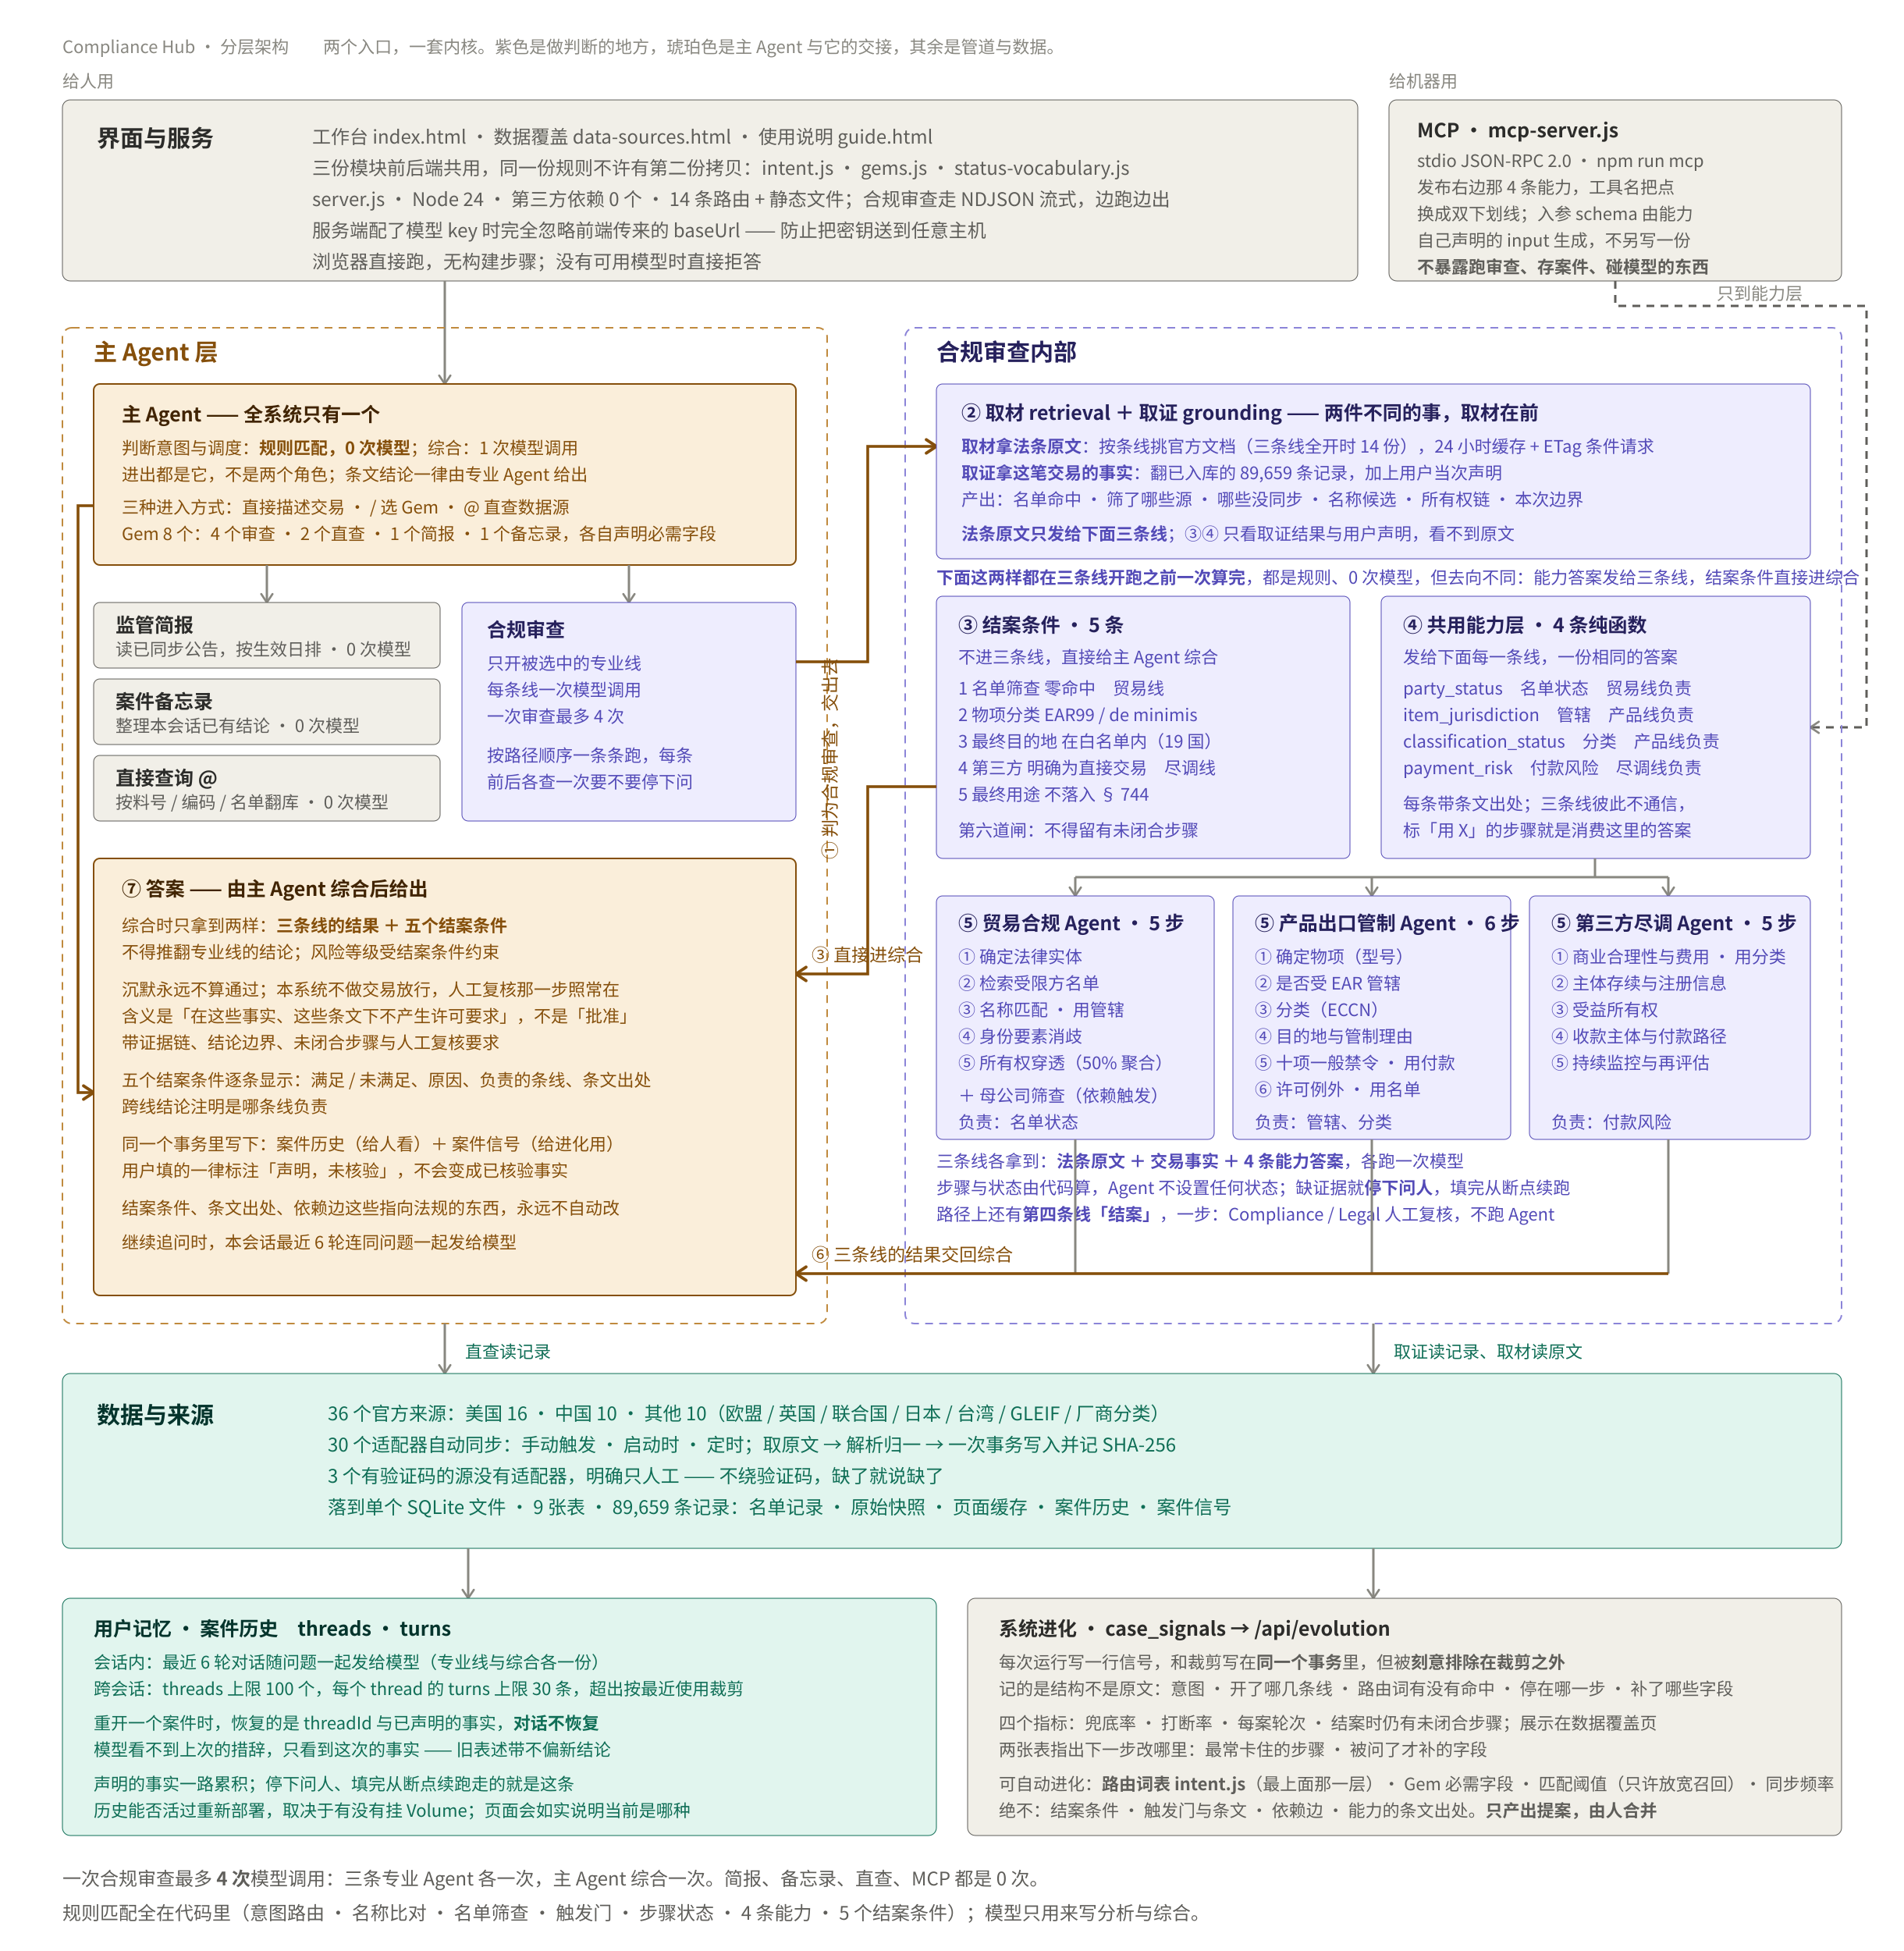
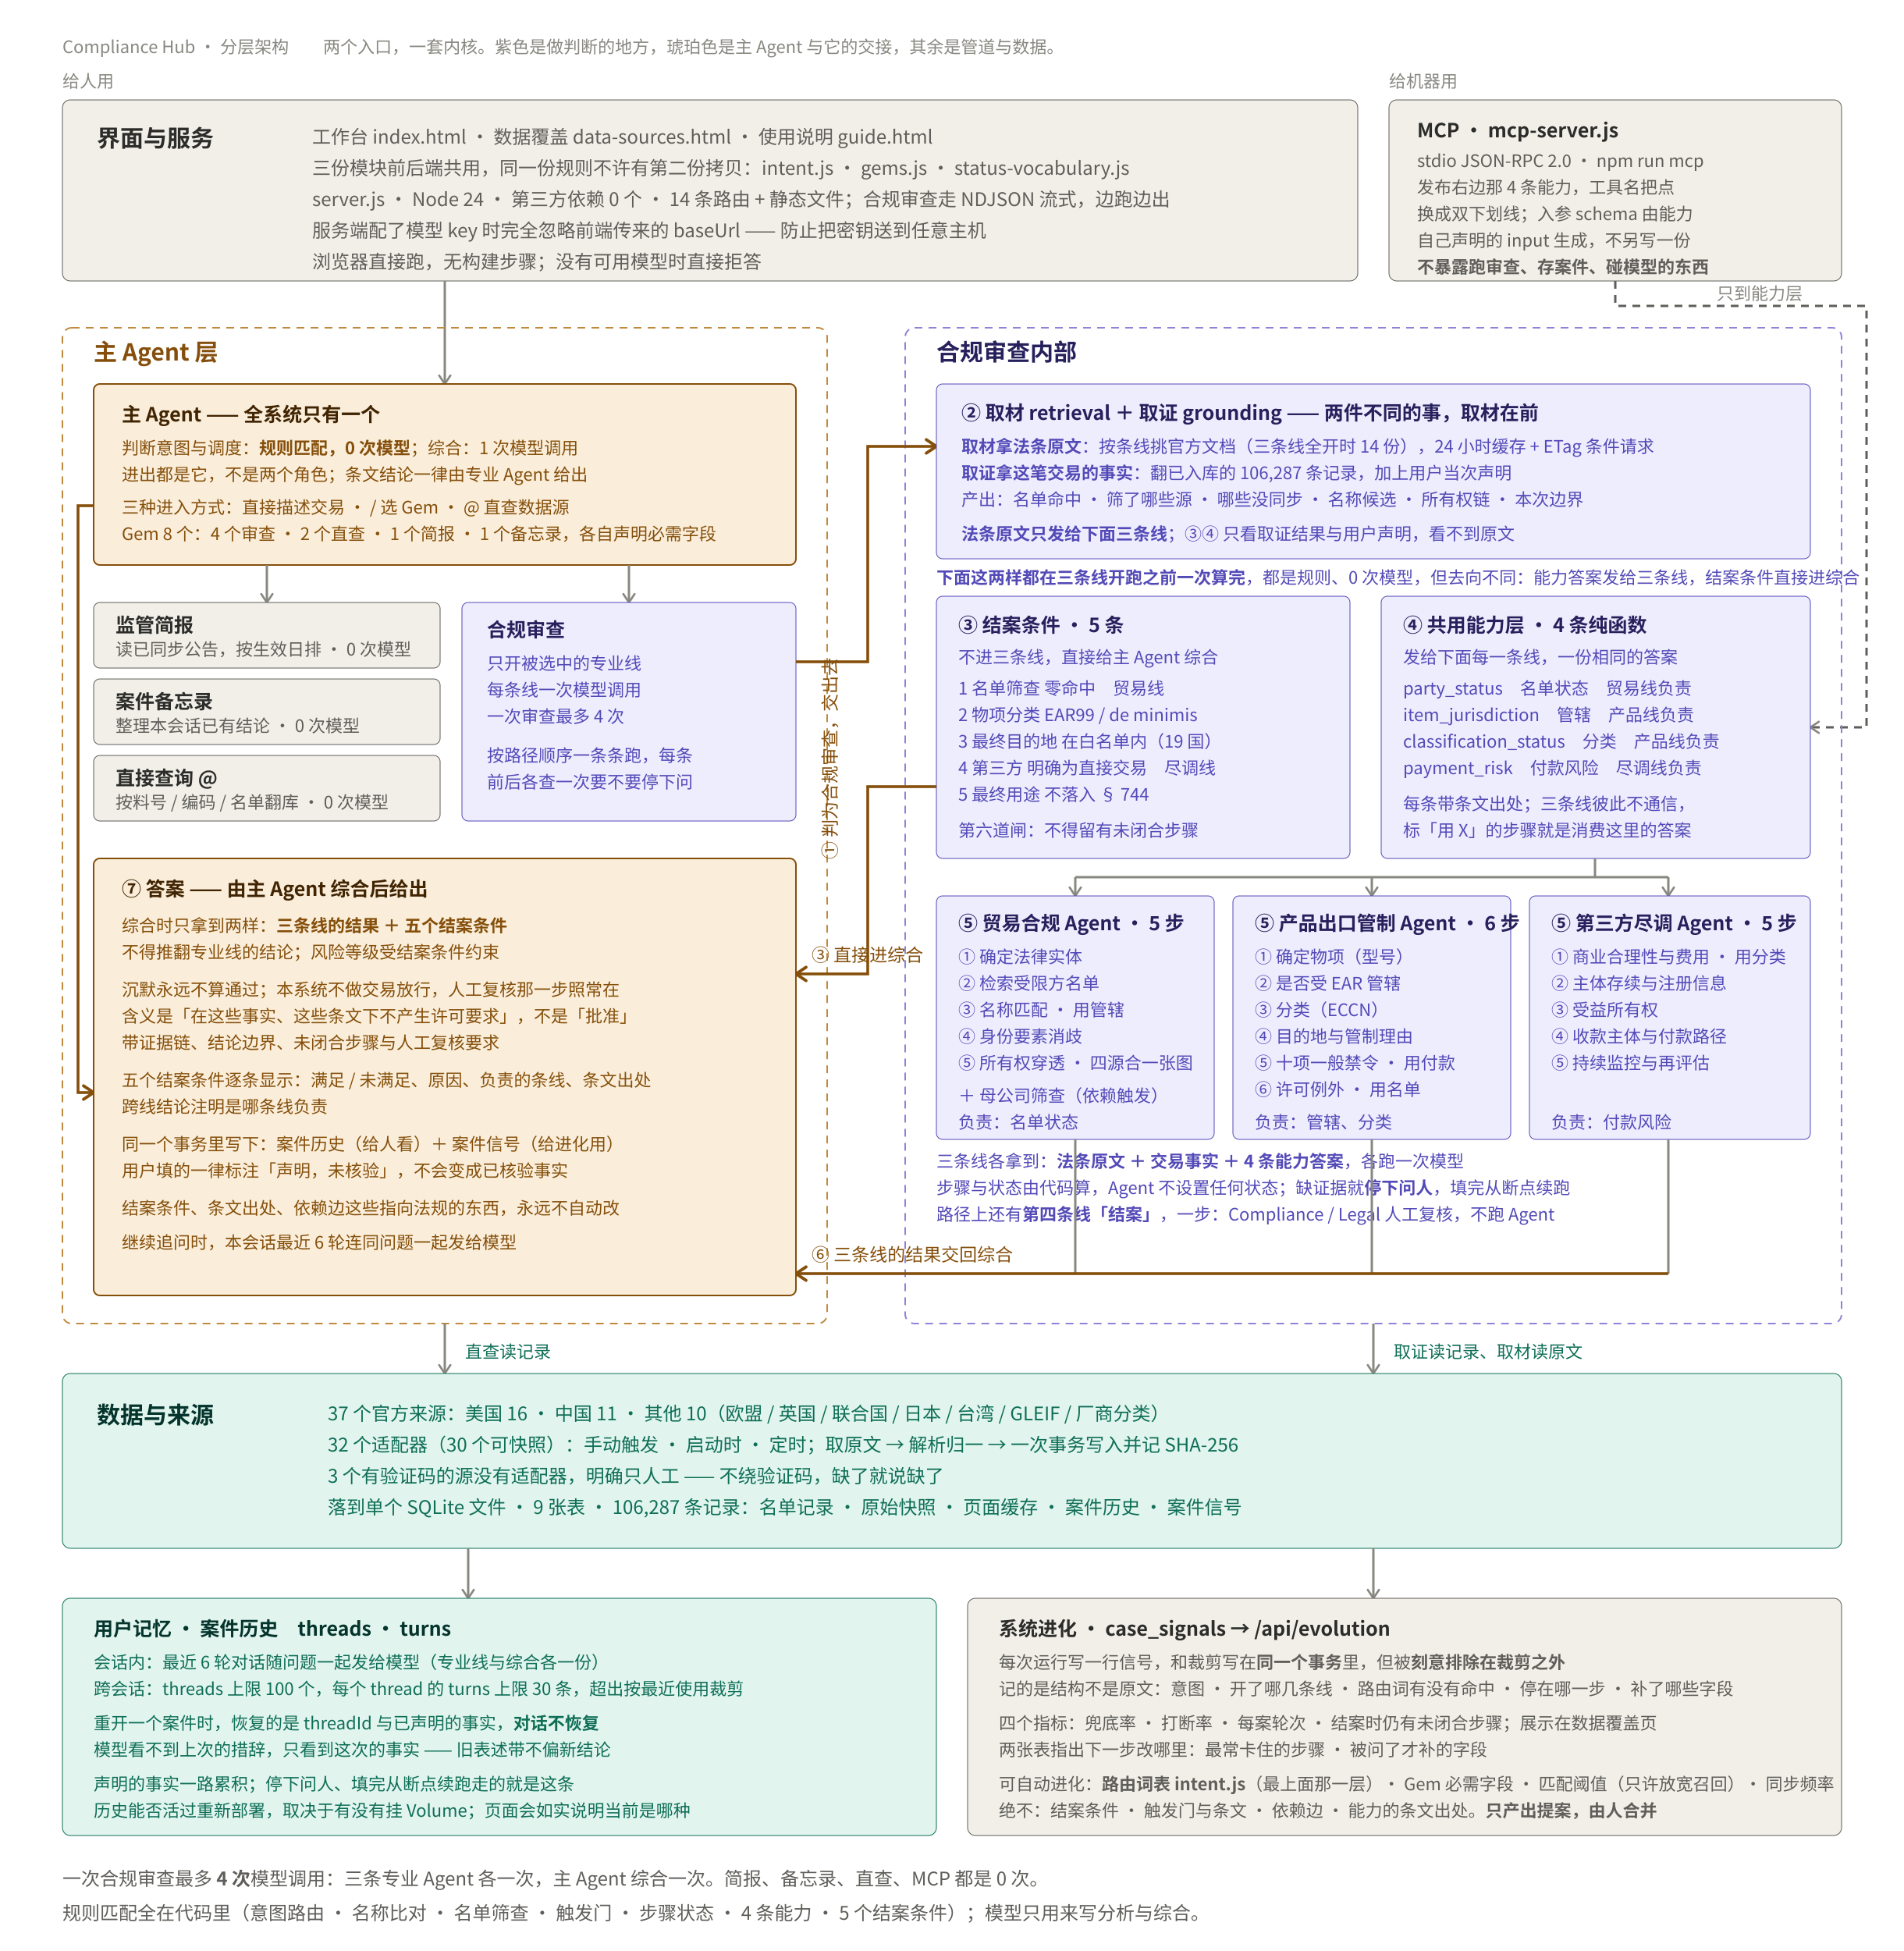
<svg xmlns="http://www.w3.org/2000/svg" width="1220" height="1250" viewBox="0 0 1220 1250" role="img">
  <style>
  svg { background: #ffffff; }
  text { font-family: "PingFang SC", "Hiragino Sans GB", "Microsoft YaHei", "Noto Sans CJK SC", -apple-system, "Segoe UI", sans-serif; }
  .layer { font-size: 15px; font-weight: 600; }
  .sub { font-size: 12.5px; font-weight: 600; }
  .ts { font-size: 12px; font-weight: 400; }
  .tn { font-size: 11px; font-weight: 400; }
  .note { font-size: 12px; fill: #5F5E5A; }
  .side { font-size: 11px; fill: #888780; }
  .arr { stroke: #888780; stroke-width: 1.5; fill: none; }
  .arr-hand { stroke: #854F0B; stroke-width: 1.8; fill: none; }
  .arr-mcp { stroke: #5F5E5A; stroke-width: 1.5; fill: none; stroke-dasharray: 5 4; }
  .lbl-hand { font-size: 11.5px; font-weight: 500; fill: #854F0B; }
  .band { fill: none; stroke-width: 1; stroke-dasharray: 5 4; }
  .c-gray rect { fill: #F1EFE8; stroke: #5F5E5A; stroke-width: 0.5; }
  .c-gray .layer, .c-gray .sub { fill: #2C2C2A; } .c-gray .ts, .c-gray .tn { fill: #5F5E5A; }
  .c-purple rect { fill: #EEEDFE; stroke: #534AB7; stroke-width: 0.5; }
  .c-purple .layer, .c-purple .sub { fill: #26215C; } .c-purple .ts, .c-purple .tn { fill: #534AB7; }
  .c-amber rect { fill: #FAEEDA; stroke: #854F0B; stroke-width: 1; }
  .c-amber .layer, .c-amber .sub { fill: #412402; } .c-amber .ts, .c-amber .tn { fill: #854F0B; }
  .c-teal rect { fill: #E1F5EE; stroke: #0F6E56; stroke-width: 0.5; }
  .c-teal .layer, .c-teal .sub { fill: #04342C; } .c-teal .ts, .c-teal .tn { fill: #0F6E56; }
</style>
  <defs>
    <marker id="a" viewBox="0 0 10 10" refX="8" refY="5" markerWidth="6" markerHeight="6" orient="auto-start-reverse">
      <path d="M2 1L8 5L2 9" fill="none" stroke="#888780" stroke-width="1.5" stroke-linecap="round" stroke-linejoin="round" />
    </marker>
    <marker id="ah" viewBox="0 0 10 10" refX="8" refY="5" markerWidth="6" markerHeight="6" orient="auto-start-reverse">
      <path d="M2 1L8 5L2 9" fill="none" stroke="#854F0B" stroke-width="1.8" stroke-linecap="round" stroke-linejoin="round" />
    </marker>
  </defs>
  <text class="side" x="40" y="34">Compliance Hub · 分层架构　　两个入口，一套内核。紫色是做判断的地方，琥珀色是主 Agent 与它的交接，其余是管道与数据。</text>
  <text class="side" x="40" y="56">给人用</text>
  <g class="c-gray">
    <rect x="40" y="64" width="830" height="116" rx="5" />
    <text class="layer" x="62" y="94">界面与服务</text>
    <text class="ts" x="200" y="92">工作台 index.html · 数据覆盖 data-sources.html · 使用说明 guide.html</text>
    <text class="ts" x="200" y="112">三份模块前后端共用，同一份规则不许有第二份拷贝：intent.js · gems.js · status-vocabulary.js</text>
    <text class="ts" x="200" y="132">server.js · Node 24 · 第三方依赖 0 个 · 14 条路由 + 静态文件；合规审查走 NDJSON 流式，边跑边出</text>
    <text class="ts" x="200" y="152">服务端配了模型 key 时完全忽略前端传来的 baseUrl —— 防止把密钥送到任意主机</text>
    <text class="ts" x="200" y="172">浏览器直接跑，无构建步骤；没有可用模型时直接拒答</text>
  </g>
  <text class="side" x="890" y="56">给机器用</text>
  <g class="c-gray">
    <rect x="890" y="64" width="290" height="116" rx="5" />
    <text class="sub" x="908" y="88">MCP · mcp-server.js</text>
    <text class="tn" x="908" y="107">stdio JSON-RPC 2.0 · npm run mcp</text>
    <text class="tn" x="908" y="124">发布右边那 4 条能力，工具名把点</text>
    <text class="tn" x="908" y="141">换成双下划线；入参 schema 由能力</text>
    <text class="tn" x="908" y="158">自己声明的 input 生成，不另写一份</text>
    <text class="tn" x="908" y="175">
      <tspan font-weight="600">不暴露跑审查、存案件、碰模型的东西</tspan>
    </text>
  </g>
  <path class="arr" d="M285 180 V246" marker-end="url(#a)" />
  <path class="arr-mcp" d="M1035 180 V196 H1196 V466 H1160" marker-end="url(#a)" />
  <text class="side" x="1100" y="192">只到能力层</text>
  <rect class="band" x="40" y="210" width="490" height="638" rx="6" stroke="#C08A3E" />
  <text class="layer" x="60" y="231" fill="#854F0B">主 Agent 层</text>
  <rect class="band" x="580" y="210" width="600" height="638" rx="6" stroke="#8B84D8" />
  <text class="layer" x="600" y="231" fill="#26215C">合规审查内部</text>
  <g class="c-amber">
    <rect x="60" y="246" width="450" height="116" rx="4" />
    <text class="sub" x="78" y="270">主 Agent —— 全系统只有一个</text>
    <text class="tn" x="78" y="291">判断意图与调度：<tspan font-weight="600">规则匹配，0 次模型</tspan>；综合：1 次模型调用</text>
    <text class="tn" x="78" y="308">进出都是它，不是两个角色；条文结论一律由专业 Agent 给出</text>
    <text class="tn" x="78" y="329">三种进入方式：直接描述交易 · / 选 Gem · @ 直查数据源</text>
    <text class="tn" x="78" y="346">Gem 8 个：4 个审查 · 2 个直查 · 1 个简报 · 1 个备忘录，各自声明必需字段</text>
  </g>
  <path class="arr" d="M171 362 V386" marker-end="url(#a)" />
  <path class="arr" d="M403 362 V386" marker-end="url(#a)" />
  <g class="c-gray">
    <rect x="60" y="386" width="222" height="42" rx="4" />
    <text class="sub" x="74" y="405">监管简报</text>
    <text class="tn" x="74" y="420">读已同步公告，按生效日排 · 0 次模型</text>
  </g>
  <g class="c-gray">
    <rect x="60" y="435" width="222" height="42" rx="4" />
    <text class="sub" x="74" y="454">案件备忘录</text>
    <text class="tn" x="74" y="469">整理本会话已有结论 · 0 次模型</text>
  </g>
  <g class="c-gray">
    <rect x="60" y="484" width="222" height="42" rx="4" />
    <text class="sub" x="74" y="503">直接查询 @</text>
    <text class="tn" x="74" y="518">按料号 / 编码 / 名单翻库 · 0 次模型</text>
  </g>
  <g class="c-purple">
    <rect x="296" y="386" width="214" height="140" rx="4" />
    <text class="sub" x="312" y="408">合规审查</text>
    <text class="tn" x="312" y="429">只开被选中的专业线</text>
    <text class="tn" x="312" y="446">每条线一次模型调用</text>
    <text class="tn" x="312" y="463">一次审查最多 4 次</text>
    <text class="tn" x="312" y="488">按路径顺序一条条跑，每条</text>
    <text class="tn" x="312" y="505">前后各查一次要不要停下问</text>
  </g>
  <path class="arr-hand" d="M510 424 H556 V286 H600" marker-end="url(#ah)" />
  <text class="lbl-hand" transform="rotate(-90 536 486)" x="536" y="486" text-anchor="middle">① 判为合规审查，交出去</text>
  <g class="c-purple">
    <rect x="600" y="246" width="560" height="112" rx="4" />
    <text class="sub" x="616" y="269">② 取材 retrieval ＋ 取证 grounding —— 两件不同的事，取材在前</text>
    <text class="tn" x="616" y="290">
      <tspan font-weight="600">取材拿法条原文</tspan>：按条线挑官方文档（三条线全开时 14 份），24 小时缓存 + ETag 条件请求</text>
    <text class="tn" x="616" y="307">
-       <tspan font-weight="600">取证拿这笔交易的事实</tspan>：翻已入库的 89,659 条记录，加上用户当次声明</text>
+       <tspan font-weight="600">取证拿这笔交易的事实</tspan>：翻已入库的 106,287 条记录，加上用户当次声明</text>
    <text class="tn" x="616" y="324">　产出：名单命中 · 筛了哪些源 · 哪些没同步 · 名称候选 · 所有权链 · 本次边界</text>
    <text class="tn" x="616" y="346">
      <tspan font-weight="600">法条原文只发给下面三条线</tspan>；③④ 只看取证结果与用户声明，看不到原文</text>
  </g>
  <text class="tn" x="600" y="374" fill="#534AB7">
    <tspan font-weight="600">下面这两样都在三条线开跑之前一次算完</tspan>，都是规则、0 次模型，但去向不同：能力答案发给三条线，结案条件直接进综合</text>
  <g class="c-purple">
    <rect x="600" y="382" width="265" height="168" rx="4" />
    <text class="sub" x="614" y="405">③ 结案条件 · 5 条</text>
    <text class="tn" x="614" y="425">不进三条线，直接给主 Agent 综合</text>
    <text class="tn" x="614" y="445">1 名单筛查 零命中　贸易线</text>
    <text class="tn" x="614" y="462">2 物项分类 EAR99 / de minimis</text>
    <text class="tn" x="614" y="479">3 最终目的地 在白名单内（19 国）</text>
    <text class="tn" x="614" y="496">4 第三方 明确为直接交易　尽调线</text>
    <text class="tn" x="614" y="513">5 最终用途 不落入 § 744</text>
    <text class="tn" x="614" y="536">第六道闸：不得留有未闭合步骤</text>
  </g>
  <g class="c-purple">
    <rect x="885" y="382" width="275" height="168" rx="4" />
    <text class="sub" x="899" y="405">④ 共用能力层 · 4 条纯函数</text>
    <text class="tn" x="899" y="425">发给下面每一条线，一份相同的答案</text>
    <text class="tn" x="899" y="445">party_status　名单状态　贸易线负责</text>
    <text class="tn" x="899" y="462">item_jurisdiction　管辖　产品线负责</text>
    <text class="tn" x="899" y="479">classification_status　分类　产品线负责</text>
    <text class="tn" x="899" y="496">payment_risk　付款风险　尽调线负责</text>
    <text class="tn" x="899" y="519">每条带条文出处；三条线彼此不通信，</text>
    <text class="tn" x="899" y="536">标「用 X」的步骤就是消费这里的答案</text>
  </g>
  <path class="arr" d="M1022 550 V562" />
  <path class="arr" d="M689 562 H1069" />
  <path class="arr" d="M689 562 V574" marker-end="url(#a)" />
  <path class="arr" d="M879 562 V574" marker-end="url(#a)" />
  <path class="arr" d="M1069 562 V574" marker-end="url(#a)" />
  <g class="c-purple">
    <rect x="600" y="574" width="178" height="156" rx="4" />
    <text class="sub" x="614" y="596">⑤ 贸易合规 Agent · 5 步</text>
    <text class="tn" x="614" y="617">① 确定法律实体</text>
    <text class="tn" x="614" y="634">② 检索受限方名单</text>
    <text class="tn" x="614" y="651">③ 名称匹配 · 用管辖</text>
    <text class="tn" x="614" y="668">④ 身份要素消歧</text>
-     <text class="tn" x="614" y="685">⑤ 所有权穿透（50% 聚合）</text>
+     <text class="tn" x="614" y="685">⑤ 所有权穿透 · 四源合一张图</text>
    <text class="tn" x="614" y="706">＋ 母公司筛查（依赖触发）</text>
    <text class="tn" x="614" y="723">负责：名单状态</text>
  </g>
  <g class="c-purple">
    <rect x="790" y="574" width="178" height="156" rx="4" />
    <text class="sub" x="804" y="596">⑤ 产品出口管制 Agent · 6 步</text>
    <text class="tn" x="804" y="617">① 确定物项（型号）</text>
    <text class="tn" x="804" y="634">② 是否受 EAR 管辖</text>
    <text class="tn" x="804" y="651">③ 分类（ECCN）</text>
    <text class="tn" x="804" y="668">④ 目的地与管制理由</text>
    <text class="tn" x="804" y="685">⑤ 十项一般禁令 · 用付款</text>
    <text class="tn" x="804" y="702">⑥ 许可例外 · 用名单</text>
    <text class="tn" x="804" y="723">负责：管辖、分类</text>
  </g>
  <g class="c-purple">
    <rect x="980" y="574" width="180" height="156" rx="4" />
    <text class="sub" x="994" y="596">⑤ 第三方尽调 Agent · 5 步</text>
    <text class="tn" x="994" y="617">① 商业合理性与费用 · 用分类</text>
    <text class="tn" x="994" y="634">② 主体存续与注册信息</text>
    <text class="tn" x="994" y="651">③ 受益所有权</text>
    <text class="tn" x="994" y="668">④ 收款主体与付款路径</text>
    <text class="tn" x="994" y="685">⑤ 持续监控与再评估</text>
    <text class="tn" x="994" y="723">负责：付款风险</text>
  </g>
  <text class="tn" x="600" y="748" fill="#534AB7">三条线各拿到：<tspan font-weight="600">法条原文 ＋ 交易事实 ＋ 4 条能力答案</tspan>，各跑一次模型</text>
  <text class="tn" x="600" y="765" fill="#534AB7">步骤与状态由代码算，Agent 不设置任何状态；缺证据就<tspan font-weight="600">停下问人</tspan>，填完从断点续跑</text>
  <text class="tn" x="600" y="782" fill="#534AB7">路径上还有<tspan font-weight="600">第四条线「结案」</tspan>，一步：Compliance / Legal 人工复核，不跑 Agent</text>
  <path class="arr" d="M689 730 V816" />
  <path class="arr" d="M879 730 V816" />
  <path class="arr" d="M1069 730 V816" />
  <path class="arr-hand" d="M1069 816 H510" marker-end="url(#ah)" />
  <text class="lbl-hand" x="520" y="808">⑥ 三条线的结果交回综合</text>
  <path class="arr-hand" d="M600 504 H556 V624 H510" marker-end="url(#ah)" />
  <text class="lbl-hand" x="520" y="616">③ 直接进综合</text>
  <path class="arr-hand" d="M60 324 H50 V700 H60" marker-end="url(#ah)" />
  <g class="c-amber">
    <rect x="60" y="550" width="450" height="280" rx="4" />
    <text class="sub" x="78" y="574">⑦ 答案 —— 由主 Agent 综合后给出</text>
    <text class="tn" x="78" y="597">综合时只拿到两样：<tspan font-weight="600">三条线的结果 ＋ 五个结案条件</tspan>
    </text>
    <text class="tn" x="78" y="614">不得推翻专业线的结论；风险等级受结案条件约束</text>
    <text class="tn" x="78" y="638">沉默永远不算通过；本系统不做交易放行，人工复核那一步照常在</text>
    <text class="tn" x="78" y="655">含义是「在这些事实、这些条文下不产生许可要求」，不是「批准」</text>
    <text class="tn" x="78" y="672">带证据链、结论边界、未闭合步骤与人工复核要求</text>
    <text class="tn" x="78" y="696">五个结案条件逐条显示：满足 / 未满足、原因、负责的条线、条文出处</text>
    <text class="tn" x="78" y="713">跨线结论注明是哪条线负责</text>
    <text class="tn" x="78" y="737">同一个事务里写下：案件历史（给人看）＋ 案件信号（给进化用）</text>
    <text class="tn" x="78" y="754">用户填的一律标注「声明，未核验」，不会变成已核验事实</text>
    <text class="tn" x="78" y="778">结案条件、条文出处、依赖边这些指向法规的东西，永远不自动改</text>
    <text class="tn" x="78" y="800">继续追问时，本会话最近 6 轮连同问题一起发给模型</text>
  </g>
  <path class="arr" d="M285 848 V880" marker-end="url(#a)" />
  <path class="arr" d="M880 848 V880" marker-end="url(#a)" />
  <text class="tn" x="298" y="870" fill="#0F6E56">直查读记录</text>
  <text class="tn" x="893" y="870" fill="#0F6E56">取证读记录、取材读原文</text>
  <g class="c-teal">
    <rect x="40" y="880" width="1140" height="112" rx="5" />
    <text class="layer" x="62" y="912">数据与来源</text>
-     <text class="ts" x="210" y="910">36 个官方来源：美国 16 · 中国 10 · 其他 10（欧盟 / 英国 / 联合国 / 日本 / 台湾 / GLEIF / 厂商分类）</text>
-     <text class="ts" x="210" y="930">30 个适配器自动同步：手动触发 · 启动时 · 定时；取原文 → 解析归一 → 一次事务写入并记 SHA-256</text>
+     <text class="ts" x="210" y="910">37 个官方来源：美国 16 · 中国 11 · 其他 10（欧盟 / 英国 / 联合国 / 日本 / 台湾 / GLEIF / 厂商分类）</text>
+     <text class="ts" x="210" y="930">32 个适配器（30 个可快照）：手动触发 · 启动时 · 定时；取原文 → 解析归一 → 一次事务写入并记 SHA-256</text>
    <text class="ts" x="210" y="950">3 个有验证码的源没有适配器，明确只人工 —— 不绕验证码，缺了就说缺了</text>
-     <text class="ts" x="210" y="970">落到单个 SQLite 文件 · 9 张表 · 89,659 条记录：名单记录 · 原始快照 · 页面缓存 · 案件历史 · 案件信号</text>
+     <text class="ts" x="210" y="970">落到单个 SQLite 文件 · 9 张表 · 106,287 条记录：名单记录 · 原始快照 · 页面缓存 · 案件历史 · 案件信号</text>
  </g>
  <path class="arr" d="M300 992 V1024" marker-end="url(#a)" />
  <path class="arr" d="M880 992 V1024" marker-end="url(#a)" />
  <g class="c-teal">
    <rect x="40" y="1024" width="560" height="152" rx="5" />
    <text class="sub" x="60" y="1048">用户记忆 · 案件历史　threads · turns</text>
    <text class="tn" x="60" y="1069">会话内：最近 6 轮对话随问题一起发给模型（专业线与综合各一份）</text>
    <text class="tn" x="60" y="1086">跨会话：threads 上限 100 个，每个 thread 的 turns 上限 30 条，超出按最近使用裁剪</text>
    <text class="tn" x="60" y="1108">重开一个案件时，恢复的是 threadId 与已声明的事实，<tspan font-weight="600">对话不恢复</tspan>
    </text>
    <text class="tn" x="60" y="1125">　模型看不到上次的措辞，只看到这次的事实 —— 旧表述带不偏新结论</text>
    <text class="tn" x="60" y="1147">声明的事实一路累积；停下问人、填完从断点续跑走的就是这条</text>
    <text class="tn" x="60" y="1164">历史能否活过重新部署，取决于有没有挂 Volume；页面会如实说明当前是哪种</text>
  </g>
  <g class="c-gray">
    <rect x="620" y="1024" width="560" height="152" rx="5" />
    <text class="sub" x="640" y="1048">系统进化 · case_signals → /api/evolution</text>
    <text class="tn" x="640" y="1069">每次运行写一行信号，和裁剪写在<tspan font-weight="600">同一个事务</tspan>里，但被<tspan font-weight="600">刻意排除在裁剪之外</tspan>
    </text>
    <text class="tn" x="640" y="1086">记的是结构不是原文：意图 · 开了哪几条线 · 路由词有没有命中 · 停在哪一步 · 补了哪些字段</text>
    <text class="tn" x="640" y="1108">四个指标：兜底率 · 打断率 · 每案轮次 · 结案时仍有未闭合步骤；展示在数据覆盖页</text>
    <text class="tn" x="640" y="1125">两张表指出下一步改哪里：最常卡住的步骤 · 被问了才补的字段</text>
    <text class="tn" x="640" y="1147">可自动进化：<tspan font-weight="600">路由词表 intent.js</tspan>（最上面那一层）· Gem 必需字段 · 匹配阈值（只许放宽召回）· 同步频率</text>
    <text class="tn" x="640" y="1164">绝不：结案条件 · 触发门与条文 · 依赖边 · 能力的条文出处。<tspan font-weight="600">只产出提案，由人合并</tspan>
    </text>
  </g>
  <text class="note" x="40" y="1208">一次合规审查最多 <tspan font-weight="600">4 次</tspan>模型调用：三条专业 Agent 各一次，主 Agent 综合一次。简报、备忘录、直查、MCP 都是 0 次。</text>
  <text class="note" x="40" y="1230">规则匹配全在代码里（意图路由 · 名称比对 · 名单筛查 · 触发门 · 步骤状态 · 4 条能力 · 5 个结案条件）；模型只用来写分析与综合。</text>
</svg>
